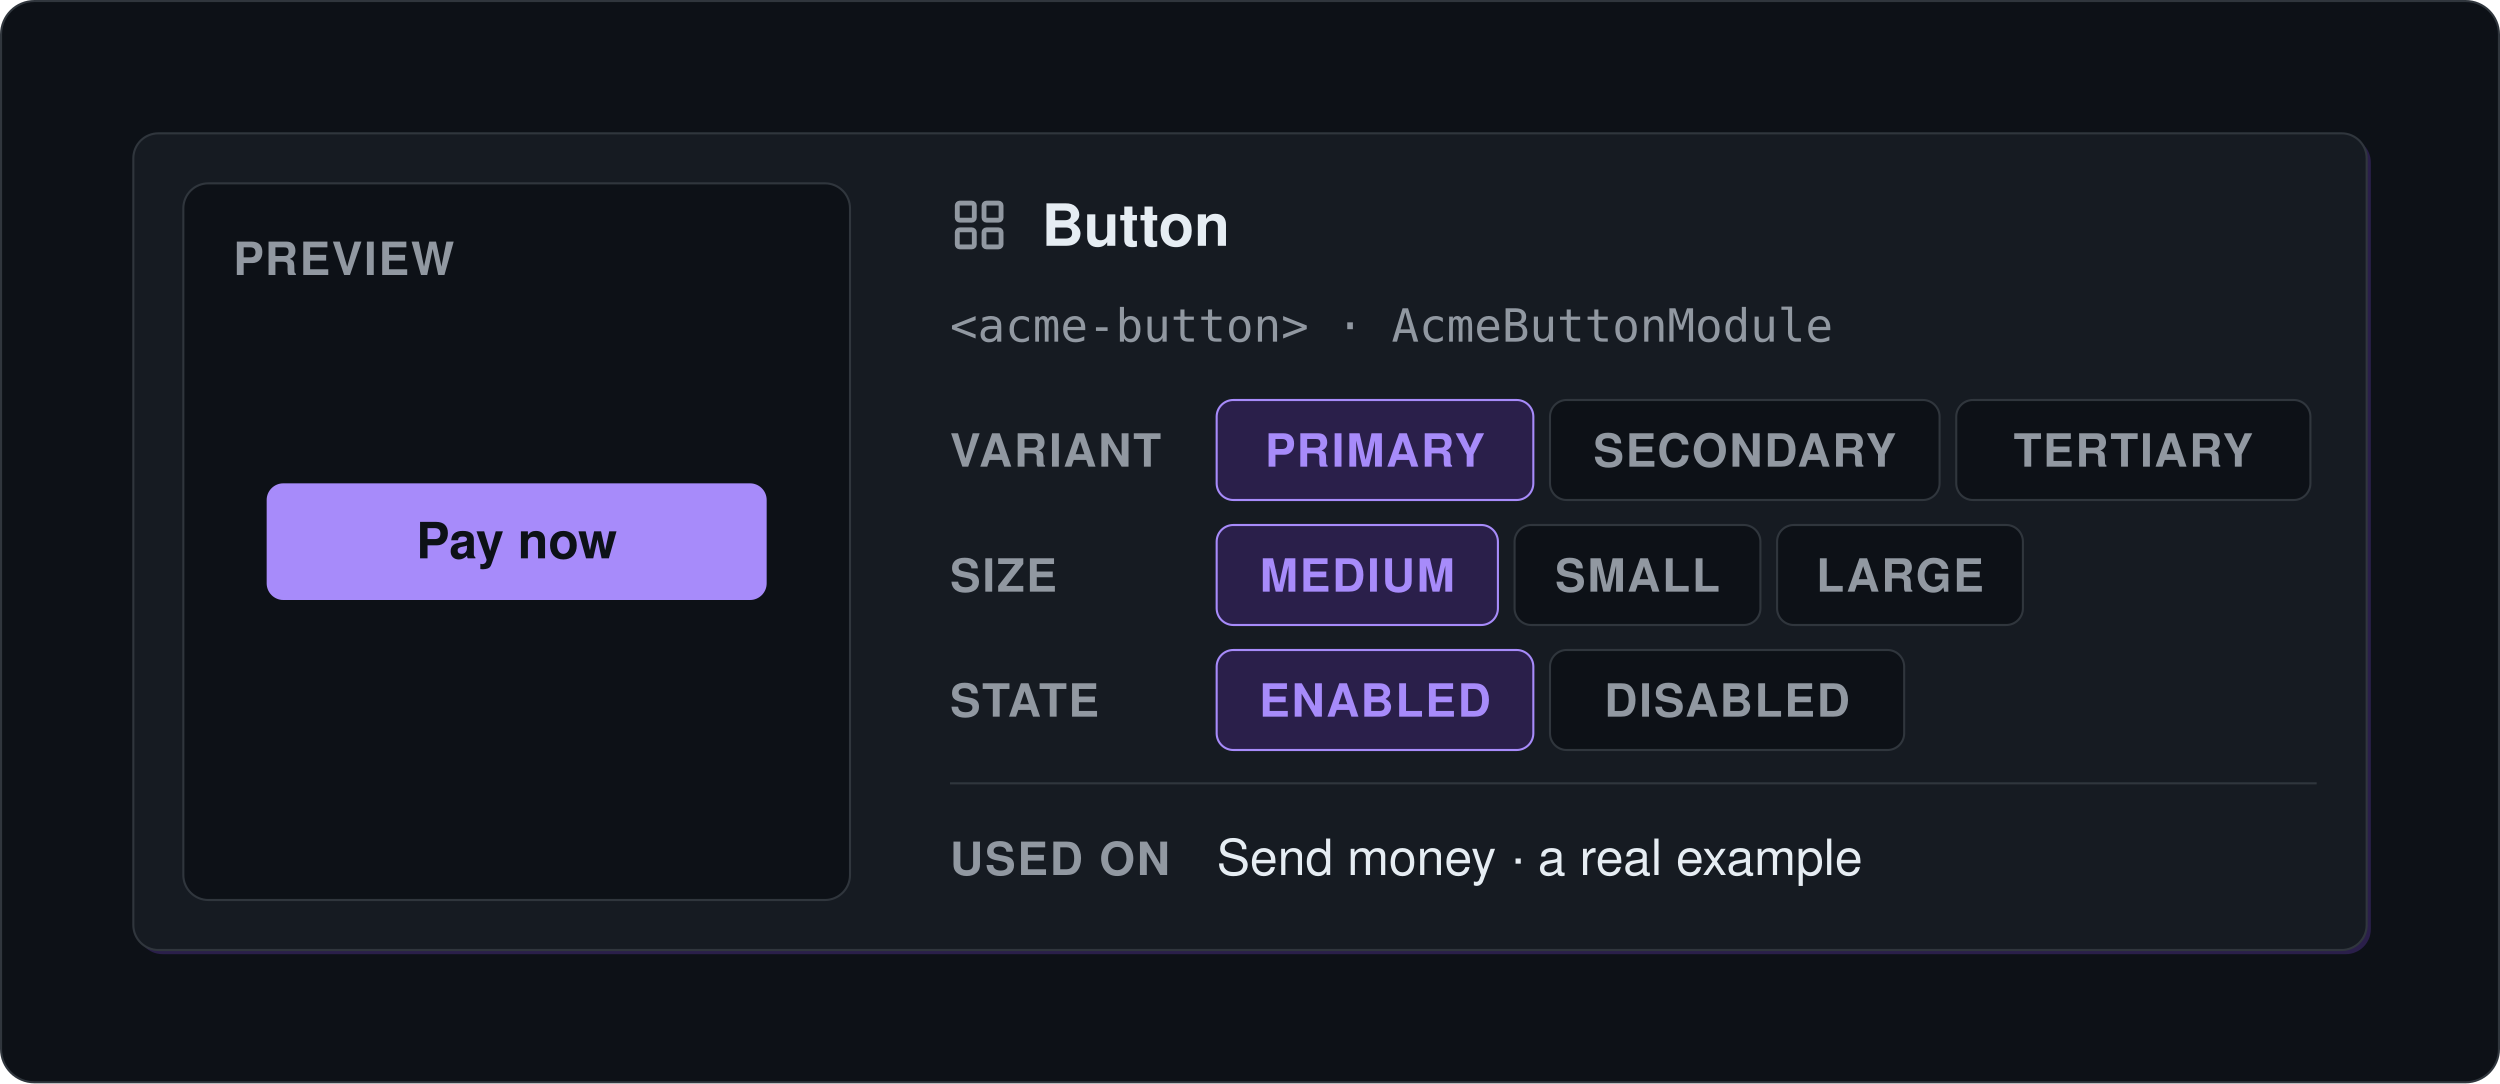
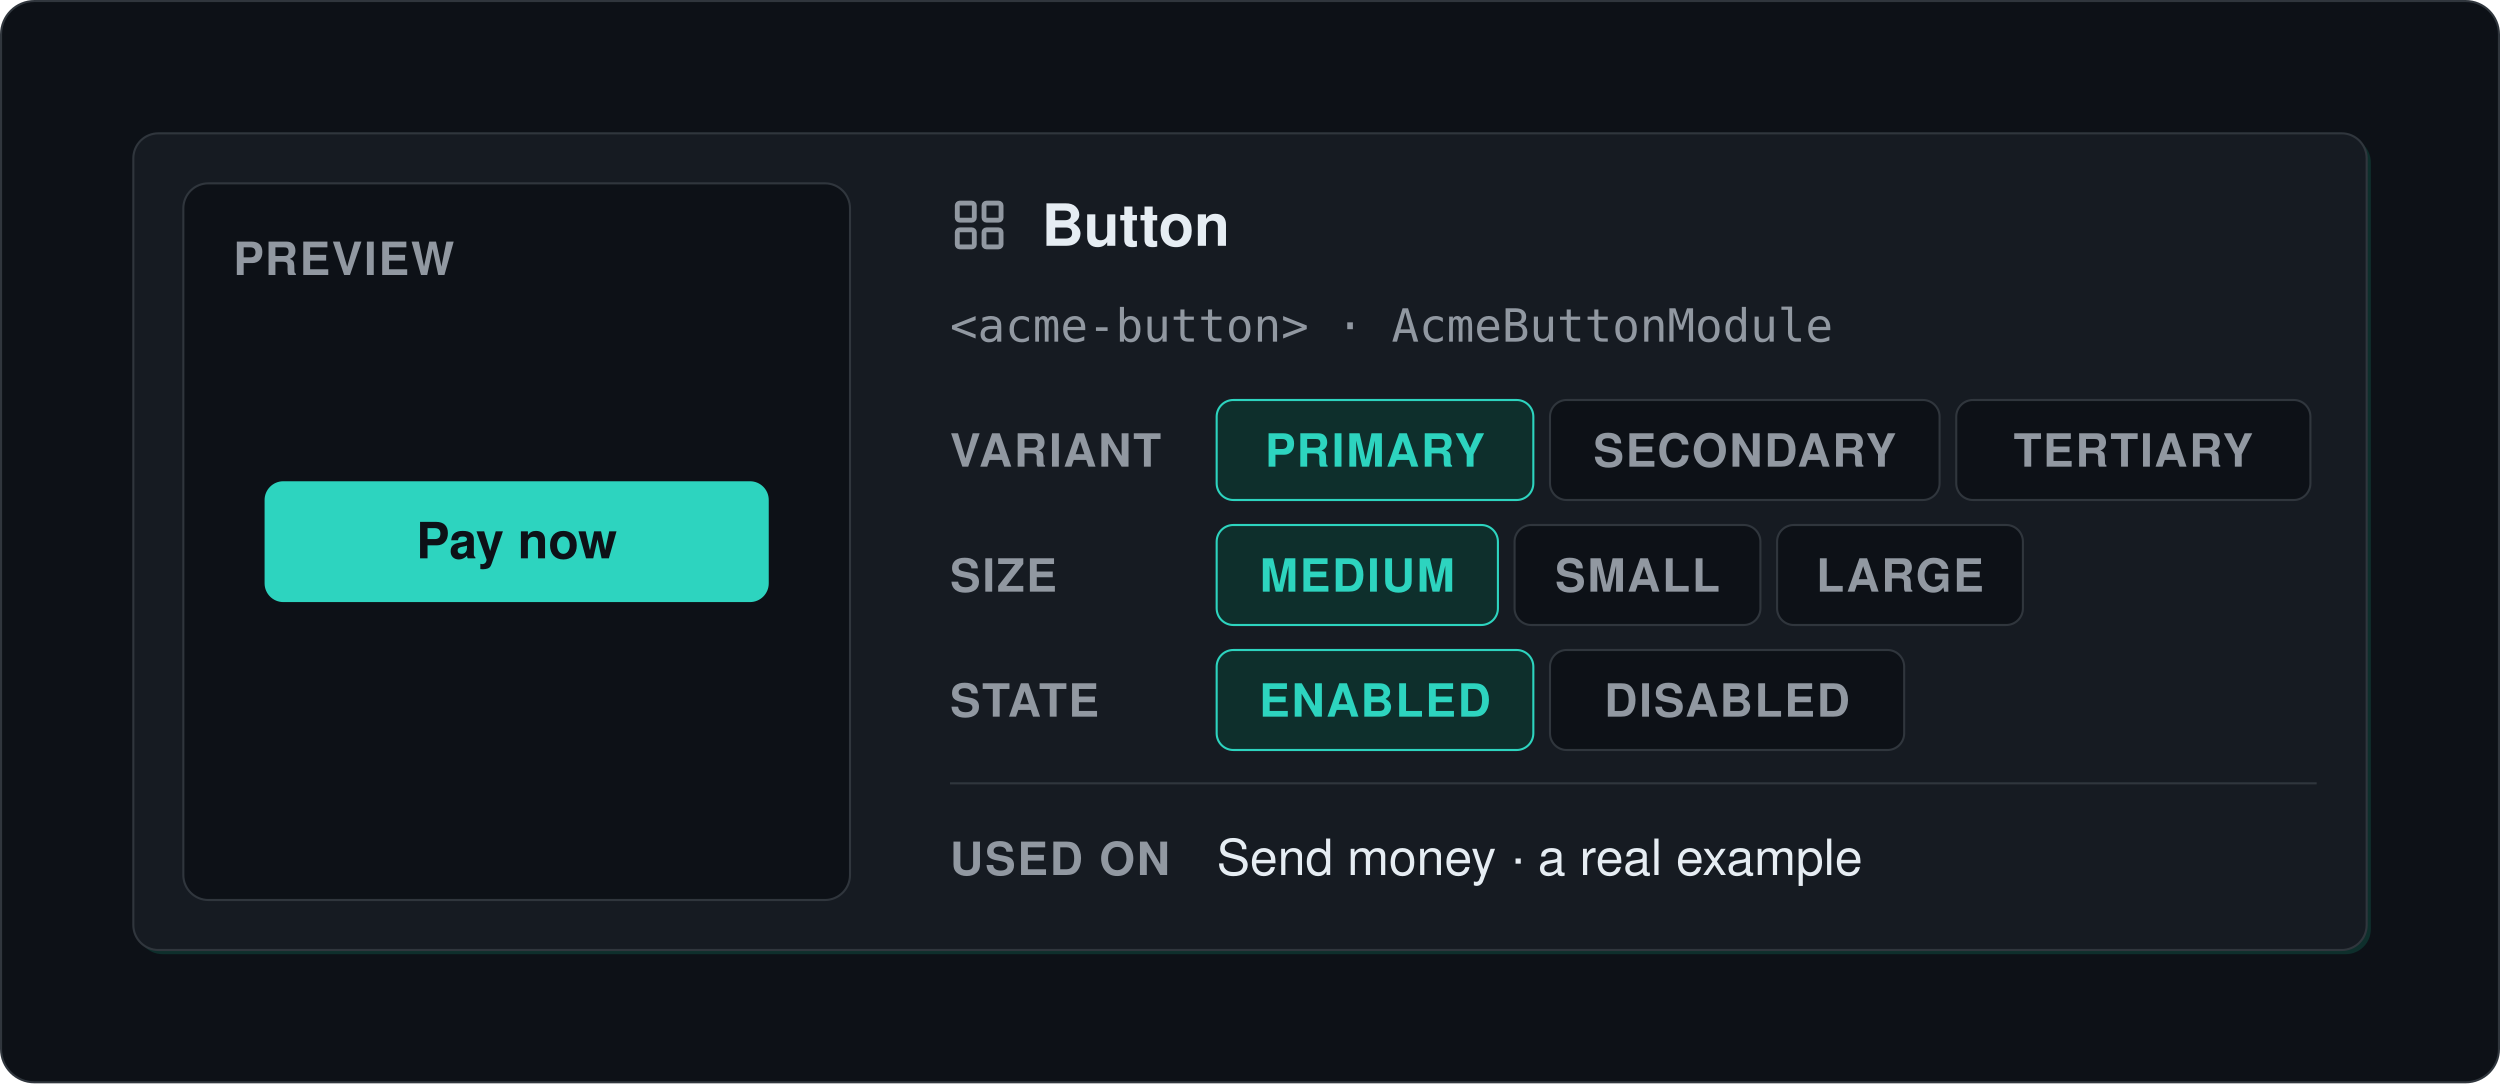
<svg xmlns="http://www.w3.org/2000/svg" width="1200" height="520" viewBox="0 0 1200 520" role="img" aria-labelledby="t d">
  <rect x="0.5" y="0.5" width="1199" height="519" rx="16" fill="#0D1117" stroke="#30363D" stroke-width="1" />
-   <rect x="66" y="66" width="1072" height="392" rx="12" fill="#2A1F4A" />
+   <rect x="66" y="66" width="1072" height="392" rx="12" fill="#0E2F2C" />
  <rect x="64" y="64" width="1072" height="392" rx="12" fill="#161B22" stroke="#30363D" stroke-width="1" />
  <rect x="88" y="88" width="320" height="344" rx="12" fill="#0D1117" stroke="#30363D" stroke-width="1" />
  <text x="112" y="132" font-family="-apple-system,'Segoe UI',Helvetica,Arial,sans-serif" font-size="22" font-weight="600" fill="#9198A1" text-anchor="start" letter-spacing="0.04em">PREVIEW</text>
-   <rect x="128" y="232.0" width="240" height="56" rx="8" fill="#A78BFA" />
+   <rect x="128" y="232.0" width="240" height="56" rx="8" fill="#2DD4BF" stroke="#2DD4BF" stroke-width="2" />
  <text x="248" y="268.0" font-family="-apple-system,'Segoe UI',Helvetica,Arial,sans-serif" font-size="24" font-weight="600" fill="#0D1117" text-anchor="middle">Pay now</text>
  <g transform="translate(456 94) scale(1.166667)" fill="none" stroke="#9198A1" stroke-width="2" stroke-linecap="round" stroke-linejoin="round">
    <rect width="7" height="7" x="3" y="3" rx="1" />
    <rect width="7" height="7" x="14" y="3" rx="1" />
    <rect width="7" height="7" x="14" y="14" rx="1" />
    <rect width="7" height="7" x="3" y="14" rx="1" />
  </g>
  <text x="500" y="118" font-family="-apple-system,'Segoe UI',Helvetica,Arial,sans-serif" font-size="28" font-weight="600" fill="#E6EDF3" text-anchor="start">Button</text>
  <text x="456" y="164" font-family="ui-monospace,SFMono-Regular,Menlo,monospace" font-size="22" font-weight="400" fill="#9198A1" text-anchor="start">&lt;acme-button&gt; · AcmeButtonModule</text>
  <text x="456" y="224" font-family="-apple-system,'Segoe UI',Helvetica,Arial,sans-serif" font-size="22" font-weight="600" fill="#9198A1" text-anchor="start" letter-spacing="0.04em">VARIANT</text>
-   <rect x="584" y="192" width="152" height="48" rx="8" fill="#2A1F4A" stroke="#A78BFA" stroke-width="1" />
-   <text x="660.0" y="224" font-family="-apple-system,'Segoe UI',Helvetica,Arial,sans-serif" font-size="22" font-weight="600" fill="#A78BFA" text-anchor="middle" letter-spacing="0.04em">PRIMARY</text>
+   <rect x="584" y="192" width="152" height="48" rx="8" fill="#0E2F2C" stroke="#2DD4BF" stroke-width="1" />
+   <text x="660.0" y="224" font-family="-apple-system,'Segoe UI',Helvetica,Arial,sans-serif" font-size="22" font-weight="600" fill="#2DD4BF" text-anchor="middle" letter-spacing="0.04em">PRIMARY</text>
  <rect x="744" y="192" width="187" height="48" rx="8" fill="#0D1117" stroke="#30363D" stroke-width="1" />
  <text x="837.5" y="224" font-family="-apple-system,'Segoe UI',Helvetica,Arial,sans-serif" font-size="22" font-weight="600" fill="#9198A1" text-anchor="middle" letter-spacing="0.04em">SECONDARY</text>
  <rect x="939" y="192" width="170" height="48" rx="8" fill="#0D1117" stroke="#30363D" stroke-width="1" />
  <text x="1024.0" y="224" font-family="-apple-system,'Segoe UI',Helvetica,Arial,sans-serif" font-size="22" font-weight="600" fill="#9198A1" text-anchor="middle" letter-spacing="0.04em">TERTIARY</text>
  <text x="456" y="284" font-family="-apple-system,'Segoe UI',Helvetica,Arial,sans-serif" font-size="22" font-weight="600" fill="#9198A1" text-anchor="start" letter-spacing="0.04em">SIZE</text>
-   <rect x="584" y="252" width="135" height="48" rx="8" fill="#2A1F4A" stroke="#A78BFA" stroke-width="1" />
-   <text x="651.5" y="284" font-family="-apple-system,'Segoe UI',Helvetica,Arial,sans-serif" font-size="22" font-weight="600" fill="#A78BFA" text-anchor="middle" letter-spacing="0.04em">MEDIUM</text>
+   <rect x="584" y="252" width="135" height="48" rx="8" fill="#0E2F2C" stroke="#2DD4BF" stroke-width="1" />
+   <text x="651.5" y="284" font-family="-apple-system,'Segoe UI',Helvetica,Arial,sans-serif" font-size="22" font-weight="600" fill="#2DD4BF" text-anchor="middle" letter-spacing="0.04em">MEDIUM</text>
  <rect x="727" y="252" width="118" height="48" rx="8" fill="#0D1117" stroke="#30363D" stroke-width="1" />
  <text x="786.0" y="284" font-family="-apple-system,'Segoe UI',Helvetica,Arial,sans-serif" font-size="22" font-weight="600" fill="#9198A1" text-anchor="middle" letter-spacing="0.04em">SMALL</text>
  <rect x="853" y="252" width="118" height="48" rx="8" fill="#0D1117" stroke="#30363D" stroke-width="1" />
  <text x="912.0" y="284" font-family="-apple-system,'Segoe UI',Helvetica,Arial,sans-serif" font-size="22" font-weight="600" fill="#9198A1" text-anchor="middle" letter-spacing="0.04em">LARGE</text>
  <text x="456" y="344" font-family="-apple-system,'Segoe UI',Helvetica,Arial,sans-serif" font-size="22" font-weight="600" fill="#9198A1" text-anchor="start" letter-spacing="0.04em">STATE</text>
-   <rect x="584" y="312" width="152" height="48" rx="8" fill="#2A1F4A" stroke="#A78BFA" stroke-width="1" />
-   <text x="660.0" y="344" font-family="-apple-system,'Segoe UI',Helvetica,Arial,sans-serif" font-size="22" font-weight="600" fill="#A78BFA" text-anchor="middle" letter-spacing="0.04em">ENABLED</text>
+   <rect x="584" y="312" width="152" height="48" rx="8" fill="#0E2F2C" stroke="#2DD4BF" stroke-width="1" />
+   <text x="660.0" y="344" font-family="-apple-system,'Segoe UI',Helvetica,Arial,sans-serif" font-size="22" font-weight="600" fill="#2DD4BF" text-anchor="middle" letter-spacing="0.04em">ENABLED</text>
  <rect x="744" y="312" width="170" height="48" rx="8" fill="#0D1117" stroke="#30363D" stroke-width="1" />
  <text x="829.0" y="344" font-family="-apple-system,'Segoe UI',Helvetica,Arial,sans-serif" font-size="22" font-weight="600" fill="#9198A1" text-anchor="middle" letter-spacing="0.04em">DISABLED</text>
  <line x1="456" y1="376" x2="1112" y2="376" stroke="#30363D" stroke-width="1" />
  <text x="456" y="420" font-family="-apple-system,'Segoe UI',Helvetica,Arial,sans-serif" font-size="22" font-weight="600" fill="#9198A1" text-anchor="start" letter-spacing="0.04em">USED ON</text>
  <text x="584" y="420" font-family="-apple-system,'Segoe UI',Helvetica,Arial,sans-serif" font-size="24" font-weight="400" fill="#E6EDF3" text-anchor="start">Send money · a real example</text>
</svg>
